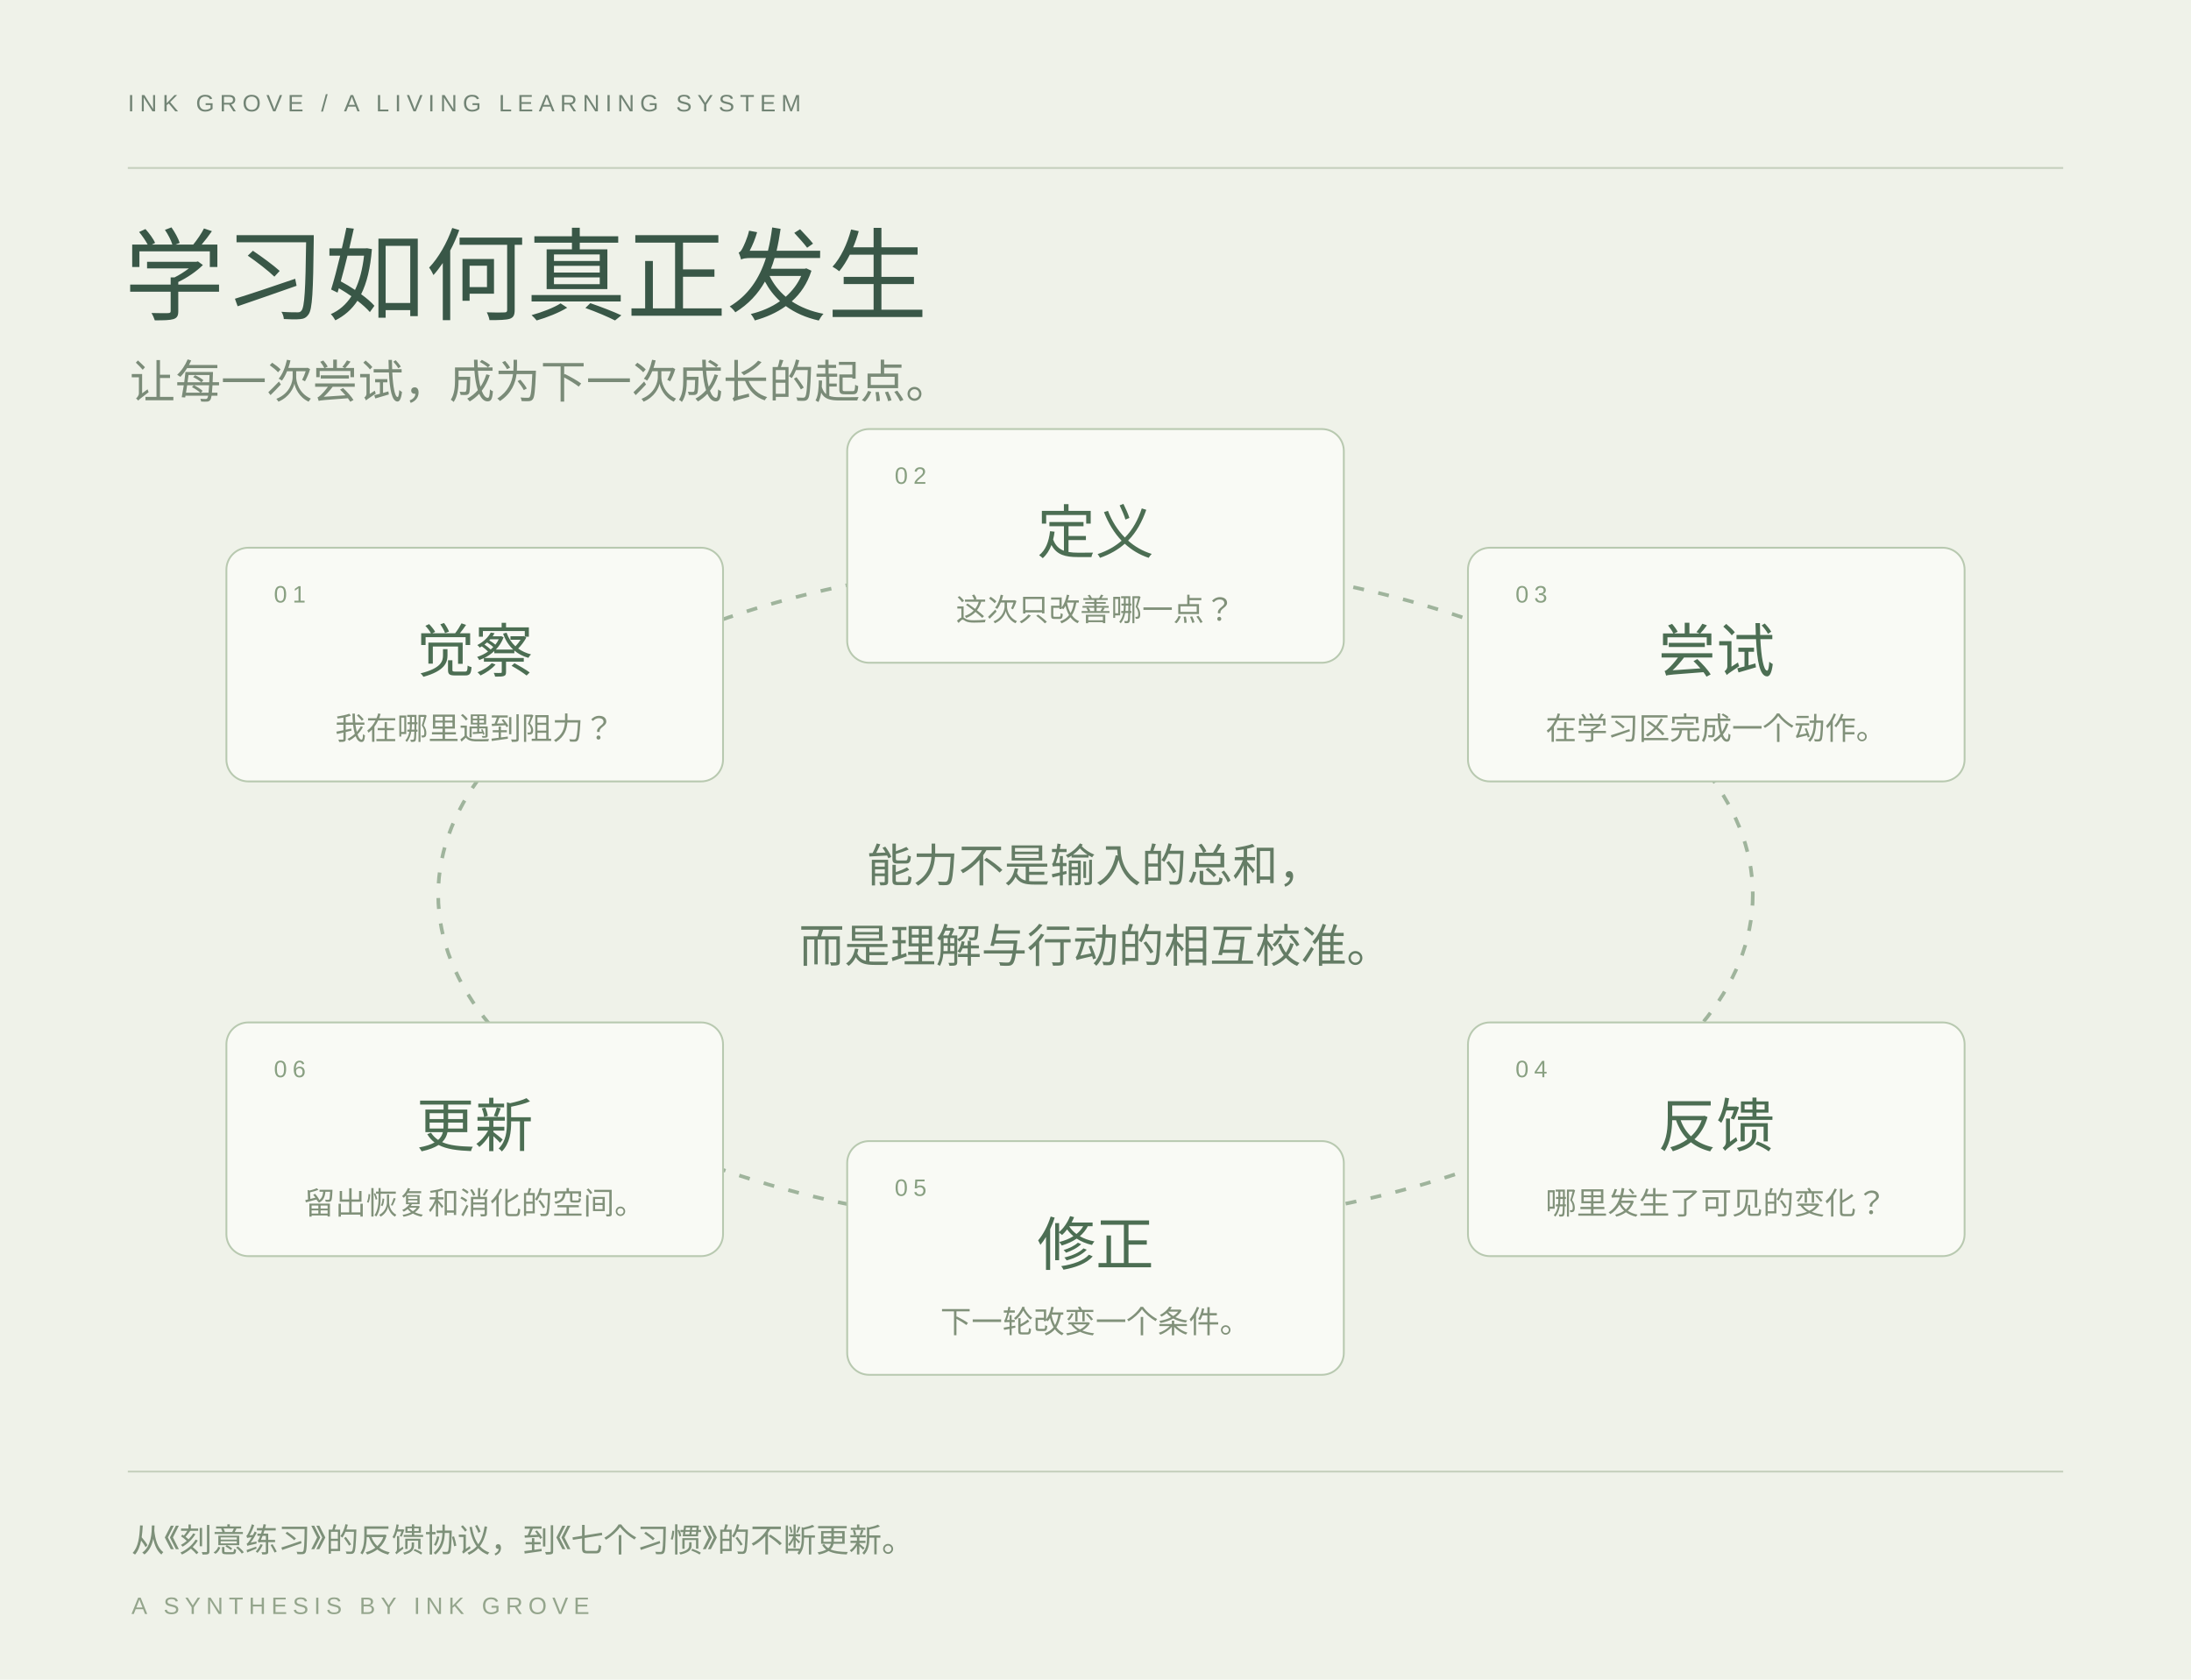
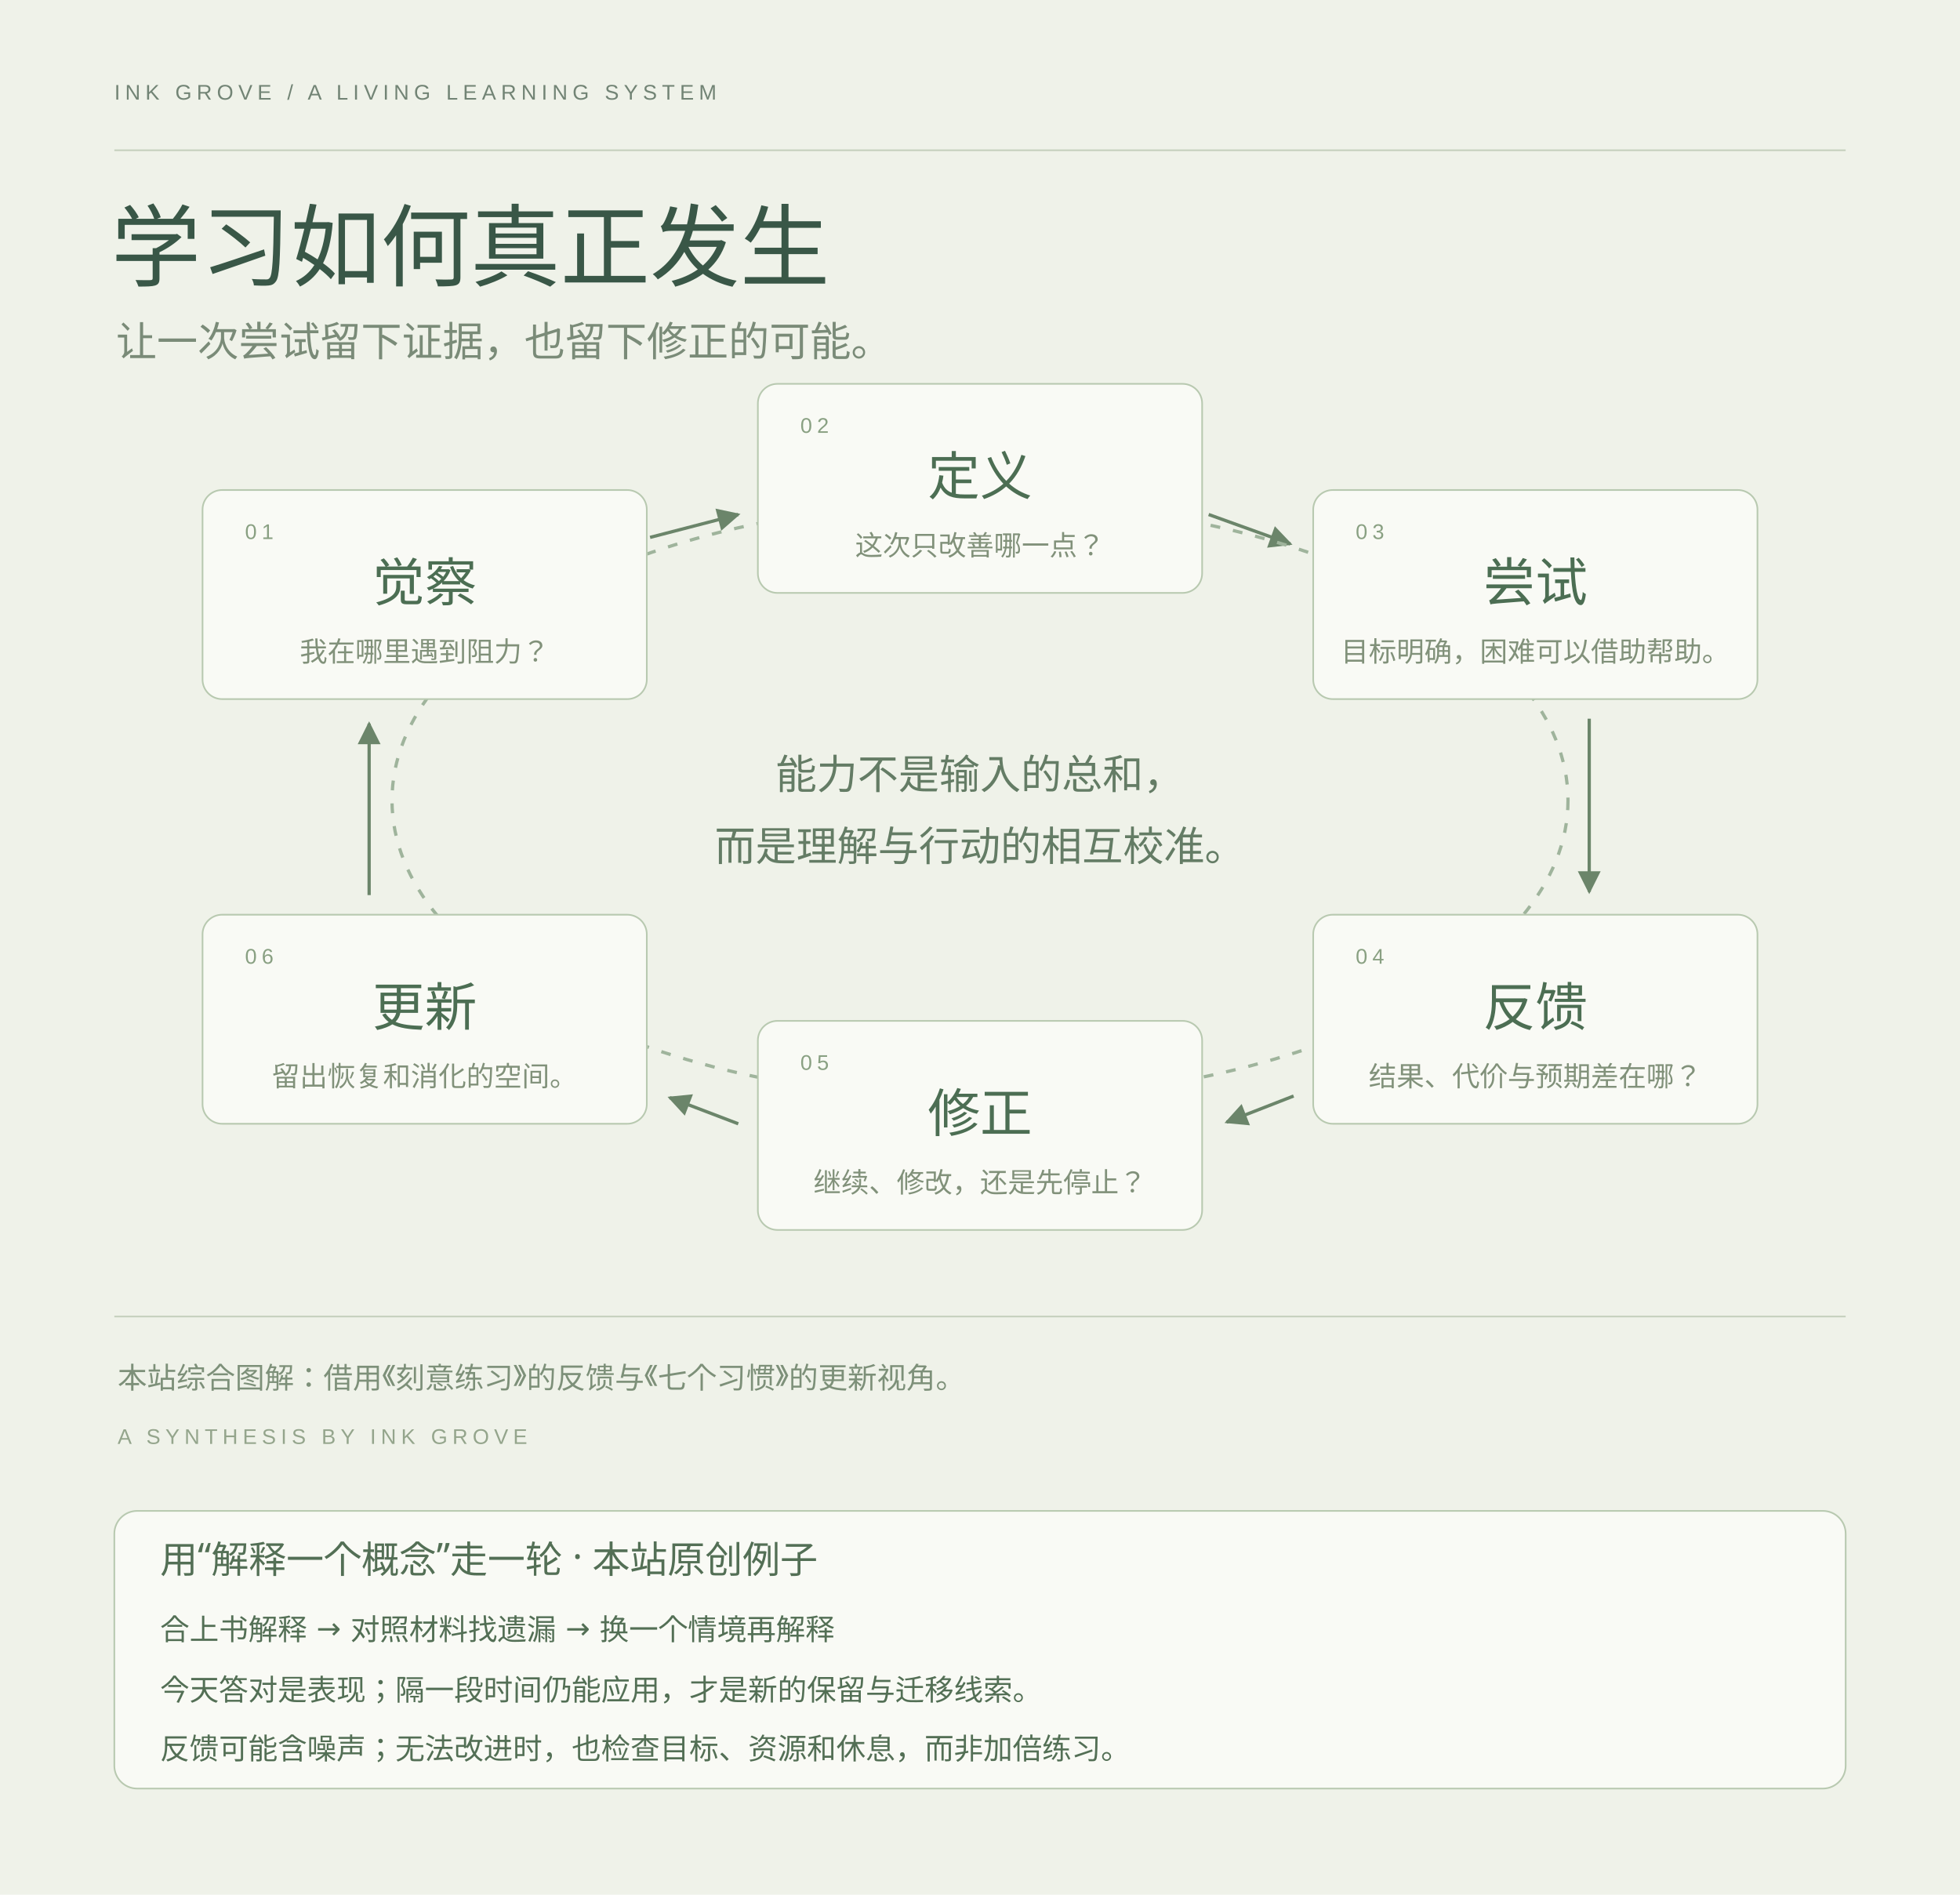
- <svg xmlns="http://www.w3.org/2000/svg" viewBox="0 0 1200 920" role="img" aria-labelledby="title">
+ <svg xmlns="http://www.w3.org/2000/svg" viewBox="0 0 1200 1160" role="img" aria-labelledby="title">
  <defs>
    <pattern id="grid" width="32" height="32" patternUnits="userSpaceOnUse">
      <path d="M32 0H0V32" fill="none" stroke="currentColor" stroke-opacity=".09" stroke-width="1" />
    </pattern>
    <linearGradient id="indigo" x1="0" y1="0" x2="1" y2="1">
      <stop stop-color="#273651" />
      <stop offset="1" stop-color="#57608b" />
    </linearGradient>
    <linearGradient id="paper" x1="0" y1="0" x2="1" y2="1">
      <stop stop-color="#f4edde" />
      <stop offset="1" stop-color="#e8dfc9" />
    </linearGradient>
  </defs>
-   <rect x="0" y="0" width="1200" height="920" fill="#eff2e9" />
+   <rect x="0" y="0" width="1200" height="1160" fill="#eff2e9" />
  <g font-family="'Microsoft YaHei', 'PingFang SC', sans-serif">
    <text x="70" y="61" font-size="13" fill="#728475" letter-spacing="3" font-family="Arial, sans-serif">INK GROVE / A LIVING LEARNING SYSTEM</text>
    <line x1="70" y1="92" x2="1130" y2="92" stroke="#c5d0bd" stroke-width="1" />
    <text x="68" y="171" font-size="55" fill="#395747" font-weight="500">学习如何真正发生</text>
-     <text x="71" y="218" font-size="25" fill="#7a8b78">让每一次尝试，成为下一次成长的起点。</text>
+     <text x="71" y="218" font-size="25" fill="#7a8b78">让一次尝试留下证据，也留下修正的可能。</text>
+     <defs>
+       <marker id="direction" viewBox="0 0 10 10" refX="9" refY="5" markerWidth="7" markerHeight="7" orient="auto-start-reverse">
+         <path d="M0 0L10 5L0 10Z" fill="#6b856a" />
+       </marker>
+     </defs>
+     <g fill="none" stroke="#6b856a" stroke-width="2" marker-end="url(#direction)">
+       <path d="M398 329L452 315" />
+       <path d="M740 315L790 333" />
+       <path d="M973 440V546" />
+       <path d="M792 671L751 687" />
+       <path d="M452 688L410 672" />
+       <path d="M226 548V443" />
+     </g>
    <ellipse cx="600" cy="490" rx="360" ry="183" fill="none" stroke="#9fb49c" stroke-width="2" stroke-dasharray="6 8" />
    <text x="600" y="483" font-size="25" fill="#647c65" text-anchor="middle">能力不是输入的总和，</text>
    <text x="600" y="527" font-size="25" fill="#647c65" text-anchor="middle">而是理解与行动的相互校准。</text>
    <rect x="124" y="300" width="272" height="128" fill="#f9faf5" rx="12" stroke="#b8c9b0" />
    <text x="150" y="330" font-size="13" fill="#89a082" letter-spacing="3" font-family="Arial, sans-serif">01</text>
    <text x="260" y="368" font-size="32" fill="#4c6e53" text-anchor="middle">觉察</text>
    <text x="260" y="405" font-size="17" fill="#81917a" text-anchor="middle">我在哪里遇到阻力？</text>
    <rect x="464" y="235" width="272" height="128" fill="#f9faf5" rx="12" stroke="#b8c9b0" />
    <text x="490" y="265" font-size="13" fill="#89a082" letter-spacing="3" font-family="Arial, sans-serif">02</text>
    <text x="600" y="303" font-size="32" fill="#4c6e53" text-anchor="middle">定义</text>
    <text x="600" y="340" font-size="17" fill="#81917a" text-anchor="middle">这次只改善哪一点？</text>
    <rect x="804" y="300" width="272" height="128" fill="#f9faf5" rx="12" stroke="#b8c9b0" />
    <text x="830" y="330" font-size="13" fill="#89a082" letter-spacing="3" font-family="Arial, sans-serif">03</text>
    <text x="940" y="368" font-size="32" fill="#4c6e53" text-anchor="middle">尝试</text>
-     <text x="940" y="405" font-size="17" fill="#81917a" text-anchor="middle">在学习区完成一个动作。</text>
+     <text x="940" y="405" font-size="17" fill="#81917a" text-anchor="middle">目标明确，困难可以借助帮助。</text>
    <rect x="804" y="560" width="272" height="128" fill="#f9faf5" rx="12" stroke="#b8c9b0" />
    <text x="830" y="590" font-size="13" fill="#89a082" letter-spacing="3" font-family="Arial, sans-serif">04</text>
    <text x="940" y="628" font-size="32" fill="#4c6e53" text-anchor="middle">反馈</text>
-     <text x="940" y="665" font-size="17" fill="#81917a" text-anchor="middle">哪里发生了可见的变化？</text>
+     <text x="940" y="665" font-size="17" fill="#81917a" text-anchor="middle">结果、代价与预期差在哪？</text>
    <rect x="464" y="625" width="272" height="128" fill="#f9faf5" rx="12" stroke="#b8c9b0" />
    <text x="490" y="655" font-size="13" fill="#89a082" letter-spacing="3" font-family="Arial, sans-serif">05</text>
    <text x="600" y="693" font-size="32" fill="#4c6e53" text-anchor="middle">修正</text>
-     <text x="600" y="730" font-size="17" fill="#81917a" text-anchor="middle">下一轮改变一个条件。</text>
+     <text x="600" y="730" font-size="17" fill="#81917a" text-anchor="middle">继续、修改，还是先停止？</text>
    <rect x="124" y="560" width="272" height="128" fill="#f9faf5" rx="12" stroke="#b8c9b0" />
    <text x="150" y="590" font-size="13" fill="#89a082" letter-spacing="3" font-family="Arial, sans-serif">06</text>
    <text x="260" y="628" font-size="32" fill="#4c6e53" text-anchor="middle">更新</text>
    <text x="260" y="665" font-size="17" fill="#81917a" text-anchor="middle">留出恢复和消化的空间。</text>
    <line x1="70" y1="806" x2="1130" y2="806" stroke="#c5d0bd" stroke-width="1" />
-     <text x="72" y="850" font-size="18" fill="#7d9079">从《刻意练习》的反馈协议，到《七个习惯》的不断更新。</text>
+     <text x="72" y="850" font-size="18" fill="#7d9079">本站综合图解：借用《刻意练习》的反馈与《七个习惯》的更新视角。</text>
    <text x="72" y="884" font-size="13" fill="#94a58c" letter-spacing="3" font-family="Arial, sans-serif">A SYNTHESIS BY INK GROVE</text>
+     <g font-size="18" fill="#536f55">
+       <rect x="70" y="925" width="1060" height="170" rx="14" fill="#f9faf5" stroke="#b8c9b0" />
+       <text x="98" y="963" font-size="23">用“解释一个概念”走一轮 · 本站原创例子</text>
+       <text x="98" y="1004">合上书解释 → 对照材料找遗漏 → 换一个情境再解释</text>
+       <text x="98" y="1041">今天答对是表现；隔一段时间仍能应用，才是新的保留与迁移线索。</text>
+       <text x="98" y="1077">反馈可能含噪声；无法改进时，也检查目标、资源和休息，而非加倍练习。</text>
+     </g>
  </g>
</svg>
